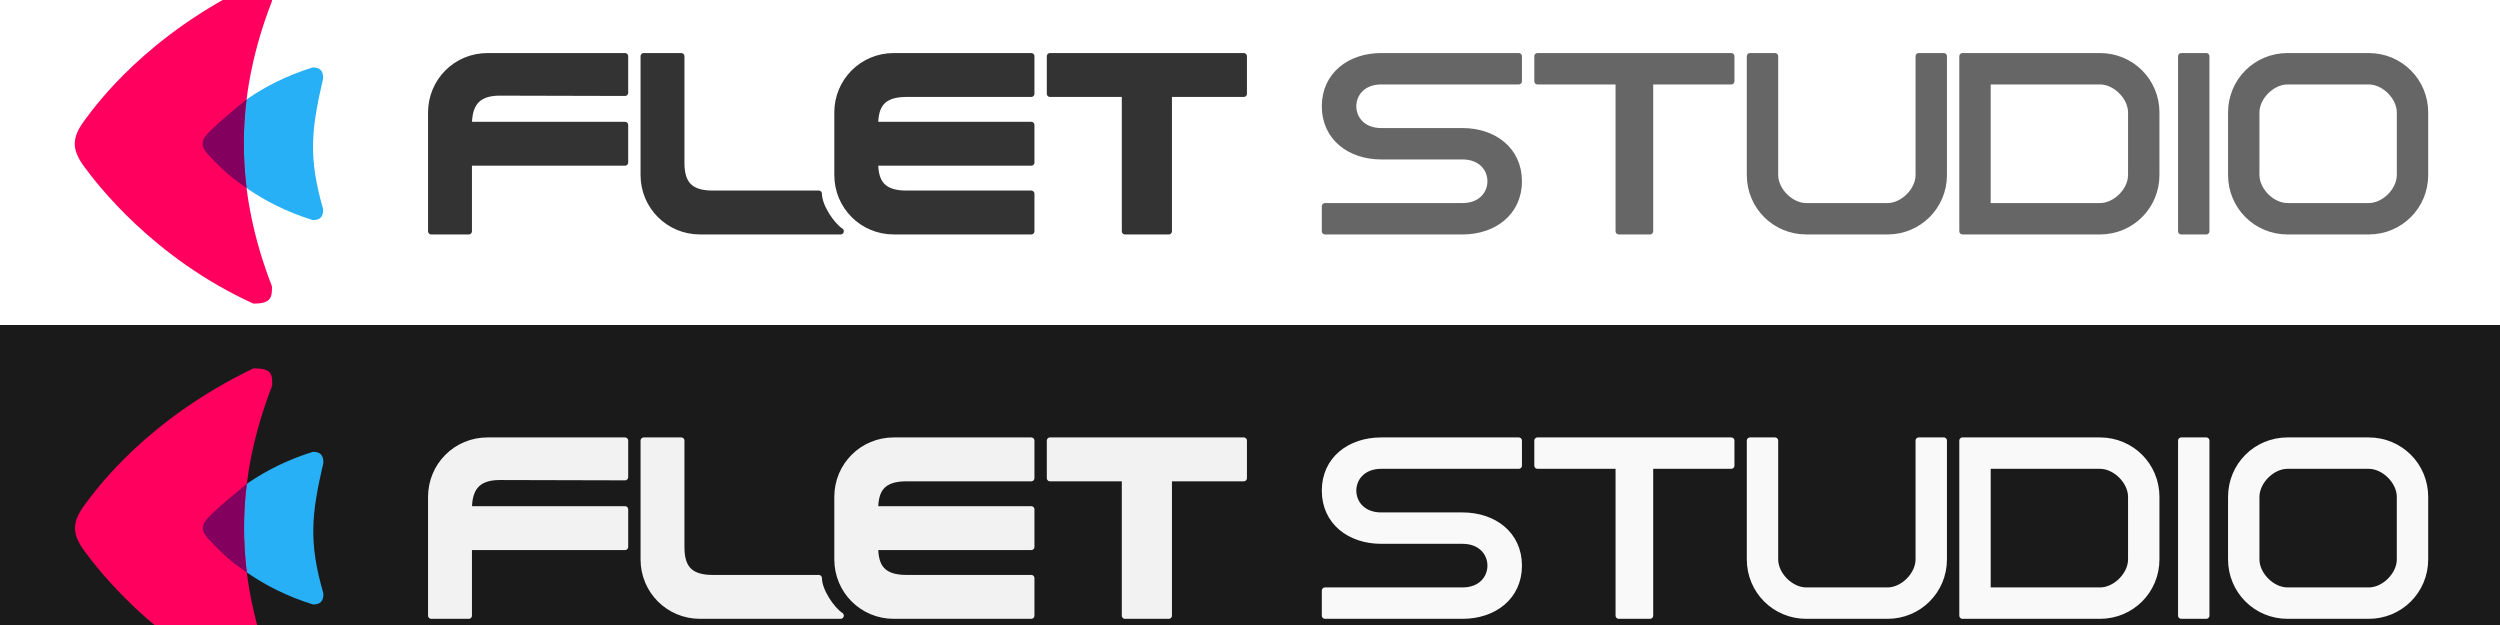
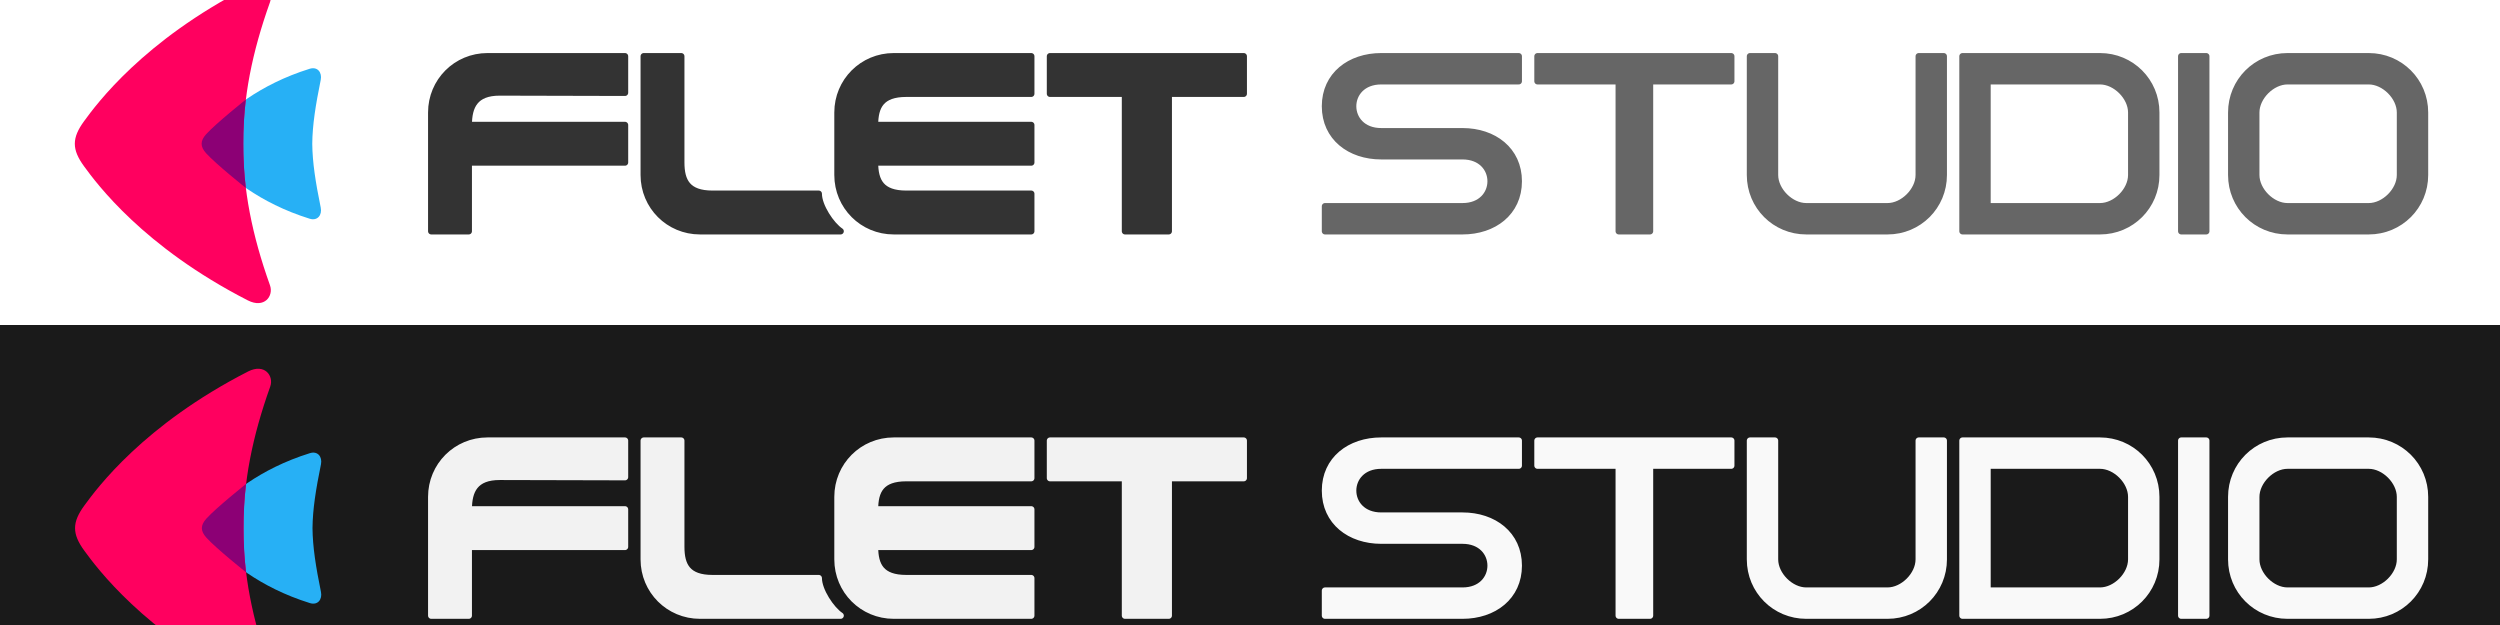
<svg xmlns="http://www.w3.org/2000/svg" viewBox="0 0 4000 1000" role="img" aria-label="FLET" version="1.1" id="svg4" width="4000" height="1000">
  <defs id="defs4" />
+   <g id="g18-6" transform="matrix(1.268514,0,0,1.268514,76.80209,746.8591)">
+     <path fill="#0098da" fill-opacity="0.639" d="m 200.638,-393.817 c -9.172,-9.553 -9.172,-17.719 0,-27.272 C 226.845,-448.383 266,-482 330,-502 c 9.965,-3.114 15.9,4.638 14,14 -6.548,32.266 -10.418,56.475 -10.686,80.547 0.268,24.072 4.138,48.281 10.686,80.547 1.9,9.362 -4.035,17.114 -14,14 -64,-20 -103.155,-53.617 -129.362,-80.911 z" id="path2-6-5-3-0-5-8-10-7" style="display:inline;mix-blend-mode:normal;fill:#27b0f5;fill-opacity:1;stroke-width:2.62;stroke-dasharray:none" />
+     <path fill="#ee3167" d="m 45.578,-378.883 c -15.675,-21.427 -15.675,-35.712 0,-57.14 C 61.253,-457.45 120,-537.416 252,-605 c 20.929,-10.716 32.805,5.547 28,19 -22.769,63.754 -34.018,120.852 -33.745,178.547 -0.273,57.696 10.976,114.793 33.745,178.547 4.805,13.453 -7.071,29.716 -28,19 C 120,-277.49 61.253,-357.455 45.578,-378.883 Z" id="path1-7-1-7-9-5-9-6-8" style="fill:#ff005f;fill-opacity:1;stroke-width:0;stroke-dasharray:none" />
+     <path id="path5-7-0-3-8-3-0-0" style="display:inline;mix-blend-mode:normal;fill:#8c0075;fill-opacity:1;stroke-width:2.238;stroke-dasharray:none" d="m 199.459,-395.446 c -7.6,-8.413 -7.6,-15.6 0,-24.013 12.563,-13.907 50.058,-43.722 50.058,-43.722 -2.164,18.27 -3.204,37.067 -3.137,55.729 -0.067,18.661 0.973,37.458 3.137,55.729 0,0 -37.495,-29.815 -50.058,-43.722 z" />
+   </g>
  <rect style="font-variation-settings:'wght' 500;fill:#1a1a1a;stroke:#4d4d4d;stroke-width:0" id="rect2" width="4225" height="640" x="-25" y="520" />
-   <path d="m 1680,90 h 310 v 60 h -120 v 220 h -70 V 150 h -120 z" id="path4" style="fill:#333333;fill-opacity:1;stroke:#333333;stroke-width:10.227;stroke-linecap:round;stroke-linejoin:round;stroke-dasharray:none;stroke-opacity:1" />
-   <path d="m 1340,180 c 0,-50 40,-90 90,-90 h 220 v 60 h -200 c -40,0 -50,20 -50,50 h 250 v 60 h -250 c 0,30 10,50 50,50 h 200 v 60 h -220 c -50,0 -90,-40 -90,-90 z" id="path3" style="fill:#333333;fill-opacity:1;stroke:#333333;stroke-width:10.227;stroke-linecap:round;stroke-linejoin:round;stroke-dasharray:none;stroke-opacity:1" />
-   <path d="m 1030,90 h 60 v 170 c 0,30 10,50 50,50 50,0 100,0 170,0 0,20 20,50 35,60 h -225 c -50,0 -90,-40 -90,-90 z" id="path2" style="fill:#333333;fill-opacity:1;stroke:#333333;stroke-width:10.227;stroke-linecap:round;stroke-linejoin:round;stroke-dasharray:none;stroke-opacity:1" />
-   <path d="m 780,90 h 220 v 58.434 L 799.734,147.928 C 760,147.827 750,170 750,200 h 250 v 60 H 750 V 370 H 690 V 180 c 0,-50 40,-90 90,-90 z" id="path1-0" style="fill:#333333;fill-opacity:1;stroke:#333333;stroke-width:10.227;stroke-linecap:round;stroke-linejoin:round;stroke-dasharray:none;stroke-opacity:1" />
-   <path d="m 2430,90 h -220 c -50,0 -90,30 -90,80 0,50 40,80 90,80 h 130 c 60,0 60,80 0,80 h -220 v 40 h 220 c 50,0 90,-30 90,-80 0,-50 -40,-80 -90,-80 h -130 c -60,0 -60,-80 0,-80 h 220 z" id="path-s" style="fill:#666666;fill-opacity:1;stroke:#666666;stroke-width:10.227;stroke-linecap:round;stroke-linejoin:round;stroke-dasharray:none;stroke-opacity:1" />
-   <path d="m 2460,90 h 310 v 40 h -130 v 240 h -50 V 130 h -130 z" id="path-t2" style="fill:#666666;fill-opacity:1;stroke:#666666;stroke-width:10.227;stroke-linecap:round;stroke-linejoin:round;stroke-dasharray:none;stroke-opacity:1" />
-   <path d="m 2800,90 h 40 v 190 c 0,25 25,50 50,50 h 130 c 25,0 50,-25 50,-50 V 90 h 40 v 190 c 0,50 -40,90 -90,90 h -130 c -50,0 -90,-40 -90,-90 z" id="path-u" style="fill:#666666;fill-opacity:1;stroke:#666666;stroke-width:10.227;stroke-linecap:round;stroke-linejoin:round;stroke-dasharray:none;stroke-opacity:1" />
-   <path d="m 3140,90 h 220 c 50,0 90,40 90,90 v 100 c 0,50 -40,90 -90,90 h -220 z m 40,40 v 200 h 180 c 25,0 50,-25 50,-50 V 180 c 0,-25 -25,-50 -50,-50 z" id="path-d" style="fill:#666666;fill-opacity:1;stroke:#666666;stroke-width:10.227;stroke-linecap:round;stroke-linejoin:round;stroke-dasharray:none;stroke-opacity:1" />
-   <path d="m 3490,90 h 40 v 280 h -40 z" id="path-i" style="fill:#666666;fill-opacity:1;stroke:#666666;stroke-width:10.227;stroke-linecap:round;stroke-linejoin:round;stroke-dasharray:none;stroke-opacity:1" />
-   <path d="m 3660,90 h 130 c 50,0 90,40 90,90 v 100 c 0,50 -40,90 -90,90 h -130 c -50,0 -90,-40 -90,-90 V 180 c 0,-50 40,-90 90,-90 z m 0,40 c -25,0 -50,25 -50,50 v 100 c 0,25 25,50 50,50 h 130 c 25,0 50,-25 50,-50 V 180 c 0,-25 -25,-50 -50,-50 z" id="path-o" style="fill:#666666;fill-opacity:1;stroke:#666666;stroke-width:10.227;stroke-linecap:round;stroke-linejoin:round;stroke-dasharray:none;stroke-opacity:1" />
-   <path d="m 1680,705 h 310 v 60 h -120 v 220 h -70 V 765 h -120 z" id="path4-9" style="fill:#f2f2f2;fill-opacity:1;stroke:#f2f2f2;stroke-width:10.227;stroke-linecap:round;stroke-linejoin:round;stroke-dasharray:none;stroke-opacity:1" />
-   <path d="m 1340,795 c 0,-50 40,-90 90,-90 h 220 v 60 h -200 c -40,0 -50,20 -50,50 h 250 v 60 h -250 c 0,30 10,50 50,50 h 200 v 60 h -220 c -50,0 -90,-40 -90,-90 z" id="path3-1" style="fill:#f2f2f2;fill-opacity:1;stroke:#f2f2f2;stroke-width:10.227;stroke-linecap:round;stroke-linejoin:round;stroke-dasharray:none;stroke-opacity:1" />
-   <path d="m 1030,705 h 60 v 170 c 0,30 10,50 50,50 50,0 100,0 170,0 0,20 20,50 35,60 h -225 c -50,0 -90,-40 -90,-90 z" id="path2-7" style="fill:#f2f2f2;fill-opacity:1;stroke:#f2f2f2;stroke-width:10.227;stroke-linecap:round;stroke-linejoin:round;stroke-dasharray:none;stroke-opacity:1" />
-   <path d="m 780,705 h 220 v 58.434 L 799.734,762.928 C 760,762.827 750,785 750,815 h 250 v 60 H 750 V 985 H 690 V 795 c 0,-50 40,-90 90,-90 z" id="path1-0-5" style="fill:#f2f2f2;fill-opacity:1;stroke:#f2f2f2;stroke-width:10.227;stroke-linecap:round;stroke-linejoin:round;stroke-dasharray:none;stroke-opacity:1" />
-   <path d="m 2430,705 h -220 c -50,0 -90,30 -90,80 0,50 40,80 90,80 h 130 c 60,0 60,80 0,80 h -220 v 40 h 220 c 50,0 90,-30 90,-80 0,-50 -40,-80 -90,-80 h -130 c -60,0 -60,-80 0,-80 h 220 z" id="path-s-8" style="fill:#f9f9f9;fill-opacity:1;stroke:#f9f9f9;stroke-width:10.227;stroke-linecap:round;stroke-linejoin:round;stroke-dasharray:none;stroke-opacity:1" />
-   <path d="m 2460,705 h 310 v 40 h -130 v 240 h -50 V 745 h -130 z" id="path-t2-3" style="fill:#f9f9f9;fill-opacity:1;stroke:#f9f9f9;stroke-width:10.227;stroke-linecap:round;stroke-linejoin:round;stroke-dasharray:none;stroke-opacity:1" />
-   <path d="m 2800,705 h 40 v 190 c 0,25 25,50 50,50 h 130 c 25,0 50,-25 50,-50 V 705 h 40 v 190 c 0,50 -40,90 -90,90 h -130 c -50,0 -90,-40 -90,-90 z" id="path-u-5" style="fill:#f9f9f9;fill-opacity:1;stroke:#f9f9f9;stroke-width:10.227;stroke-linecap:round;stroke-linejoin:round;stroke-dasharray:none;stroke-opacity:1" />
-   <path d="m 3140,705 h 220 c 50,0 90,40 90,90 v 100 c 0,50 -40,90 -90,90 h -220 z m 40,40 v 200 h 180 c 25,0 50,-25 50,-50 V 795 c 0,-25 -25,-50 -50,-50 z" id="path-d-2" style="fill:#f9f9f9;fill-opacity:1;stroke:#f9f9f9;stroke-width:10.227;stroke-linecap:round;stroke-linejoin:round;stroke-dasharray:none;stroke-opacity:1" />
-   <path d="m 3490,705 h 40 v 280 h -40 z" id="path-i-2" style="fill:#f9f9f9;fill-opacity:1;stroke:#f9f9f9;stroke-width:10.227;stroke-linecap:round;stroke-linejoin:round;stroke-dasharray:none;stroke-opacity:1" />
-   <path d="m 3660,705 h 130 c 50,0 90,40 90,90 v 100 c 0,50 -40,90 -90,90 h -130 c -50,0 -90,-40 -90,-90 V 795 c 0,-50 40,-90 90,-90 z m 0,40 c -25,0 -50,25 -50,50 v 100 c 0,25 25,50 50,50 h 130 c 25,0 50,-25 50,-50 V 795 c 0,-25 -25,-50 -50,-50 z" id="path-o-6" style="fill:#f9f9f9;fill-opacity:1;stroke:#f9f9f9;stroke-width:10.227;stroke-linecap:round;stroke-linejoin:round;stroke-dasharray:none;stroke-opacity:1" />
-   <g id="g3-7-5-9-8" transform="matrix(1.565192,0,0,1.565192,-1594.03,1503.762)">
-     <path fill="#0098da" fill-opacity="0.639" d="m 1231.312,-409.737 c -7.491,-7.802 -7.491,-14.489 0,-22.291 21.403,-22.291 53.507,-50.155 107.014,-66.873 7.491,0 10.701,3.344 10.701,11.146 -12.334,52.97 -15.205,81.274 0,133.746 0,8.019 -3.002,11.145 -10.701,11.145 -53.507,-16.718 -85.611,-44.582 -107.014,-66.873 z" id="path2-6-5-3-0-5-8-10-3-8-3" style="display:inline;mix-blend-mode:normal;fill:#27b0f5;fill-opacity:1;stroke-width:2.14;stroke-dasharray:none" />
-     <path fill="#ee3167" d="m 1104.677,-444.224 c 12.802,-17.499 64.008,-87.497 172.822,-139.995 19.202,0 19.202,5.833 19.202,17.499 -38.405,99.163 -38.405,192.493 0,291.656 0,10.087 0,17.948 -19.202,17.499 -102.413,-46.665 -160.02,-122.496 -172.822,-139.995 -12.802,-17.499 -12.802,-29.166 0,-46.665 z" id="path1-7-1-7-9-5-9-6-0-1-7" style="fill:#ff005f;fill-opacity:1;stroke-width:0;stroke-dasharray:none" />
-     <path id="path5-7-0-3-8-3-0-1-1-0" style="display:inline;mix-blend-mode:normal;fill:#83005f;fill-opacity:1;stroke-width:1.828;stroke-dasharray:none" d="m 1230.349,-430.697 c -6.207,6.871 -6.207,12.76 0,19.631 10.26,11.358 22.475,23.677 40.388,35.47 -3.778,-30.375 -3.737,-62.294 -0.017,-90.529 0,0 -30.111,24.07 -40.37,35.428 z" />
+   <g id="g1">
+     <path d="m 1680,90 h 310 v 60 h -120 v 220 h -70 V 150 h -120 z" id="path4" style="fill:#333333;fill-opacity:1;stroke:#333333;stroke-width:10.227;stroke-linecap:round;stroke-linejoin:round;stroke-dasharray:none;stroke-opacity:1" />
+     <path d="m 1340,180 c 0,-50 40,-90 90,-90 h 220 v 60 h -200 c -40,0 -50,20 -50,50 h 250 v 60 h -250 c 0,30 10,50 50,50 h 200 v 60 h -220 c -50,0 -90,-40 -90,-90 z" id="path3" style="fill:#333333;fill-opacity:1;stroke:#333333;stroke-width:10.227;stroke-linecap:round;stroke-linejoin:round;stroke-dasharray:none;stroke-opacity:1" />
+     <path d="m 1030,90 h 60 v 170 c 0,30 10,50 50,50 50,0 100,0 170,0 0,20 20,50 35,60 h -225 c -50,0 -90,-40 -90,-90 z" id="path2" style="fill:#333333;fill-opacity:1;stroke:#333333;stroke-width:10.227;stroke-linecap:round;stroke-linejoin:round;stroke-dasharray:none;stroke-opacity:1" />
+     <path d="m 780,90 h 220 v 58.434 L 799.734,147.928 C 760,147.827 750,170 750,200 h 250 v 60 H 750 V 370 H 690 V 180 c 0,-50 40,-90 90,-90 z" id="path1-0" style="fill:#333333;fill-opacity:1;stroke:#333333;stroke-width:10.227;stroke-linecap:round;stroke-linejoin:round;stroke-dasharray:none;stroke-opacity:1" />
+     <path d="m 2430,90 h -220 c -50,0 -90,30 -90,80 0,50 40,80 90,80 h 130 c 60,0 60,80 0,80 h -220 v 40 h 220 c 50,0 90,-30 90,-80 0,-50 -40,-80 -90,-80 h -130 c -60,0 -60,-80 0,-80 h 220 z" id="path-s" style="fill:#666666;fill-opacity:1;stroke:#666666;stroke-width:10.227;stroke-linecap:round;stroke-linejoin:round;stroke-dasharray:none;stroke-opacity:1" />
+     <path d="m 2460,90 h 310 v 40 h -130 v 240 h -50 V 130 h -130 z" id="path-t2" style="fill:#666666;fill-opacity:1;stroke:#666666;stroke-width:10.227;stroke-linecap:round;stroke-linejoin:round;stroke-dasharray:none;stroke-opacity:1" />
+     <path d="m 2800,90 h 40 v 190 c 0,25 25,50 50,50 h 130 c 25,0 50,-25 50,-50 V 90 h 40 v 190 c 0,50 -40,90 -90,90 h -130 c -50,0 -90,-40 -90,-90 z" id="path-u" style="fill:#666666;fill-opacity:1;stroke:#666666;stroke-width:10.227;stroke-linecap:round;stroke-linejoin:round;stroke-dasharray:none;stroke-opacity:1" />
+     <path d="m 3140,90 h 220 c 50,0 90,40 90,90 v 100 c 0,50 -40,90 -90,90 h -220 z m 40,40 v 200 h 180 c 25,0 50,-25 50,-50 V 180 c 0,-25 -25,-50 -50,-50 z" id="path-d" style="fill:#666666;fill-opacity:1;stroke:#666666;stroke-width:10.227;stroke-linecap:round;stroke-linejoin:round;stroke-dasharray:none;stroke-opacity:1" />
+     <path d="m 3490,90 h 40 v 280 h -40 z" id="path-i" style="fill:#666666;fill-opacity:1;stroke:#666666;stroke-width:10.227;stroke-linecap:round;stroke-linejoin:round;stroke-dasharray:none;stroke-opacity:1" />
+     <path d="m 3660,90 h 130 c 50,0 90,40 90,90 v 100 c 0,50 -40,90 -90,90 h -130 c -50,0 -90,-40 -90,-90 V 180 c 0,-50 40,-90 90,-90 z m 0,40 c -25,0 -50,25 -50,50 v 100 c 0,25 25,50 50,50 h 130 c 25,0 50,-25 50,-50 V 180 c 0,-25 -25,-50 -50,-50 z" id="path-o" style="fill:#666666;fill-opacity:1;stroke:#666666;stroke-width:10.227;stroke-linecap:round;stroke-linejoin:round;stroke-dasharray:none;stroke-opacity:1" />
  </g>
-   <g id="g3-7-5-9-8-2" transform="matrix(1.565192,0,0,1.565192,-1594.418,888.762)">
-     <path fill="#0098da" fill-opacity="0.639" d="m 1231.312,-409.737 c -7.491,-7.802 -7.491,-14.489 0,-22.291 21.403,-22.291 53.507,-50.155 107.014,-66.873 7.491,0 10.701,3.344 10.701,11.146 -12.334,52.97 -15.205,81.274 0,133.746 0,8.019 -3.002,11.145 -10.701,11.145 -53.507,-16.718 -85.611,-44.582 -107.014,-66.873 z" id="path2-6-5-3-0-5-8-10-3-8-3-8" style="display:inline;mix-blend-mode:normal;fill:#27b0f5;fill-opacity:1;stroke-width:2.14;stroke-dasharray:none" />
-     <path fill="#ee3167" d="m 1104.677,-444.224 c 12.802,-17.499 64.008,-87.497 172.822,-139.995 19.202,0 19.202,5.833 19.202,17.499 -38.405,99.163 -38.405,192.493 0,291.656 0,10.087 0,17.948 -19.202,17.499 -102.413,-46.665 -160.02,-122.496 -172.822,-139.995 -12.802,-17.499 -12.802,-29.166 0,-46.665 z" id="path1-7-1-7-9-5-9-6-0-1-7-2" style="fill:#ff005f;fill-opacity:1;stroke-width:0;stroke-dasharray:none" />
-     <path id="path5-7-0-3-8-3-0-1-1-0-4" style="display:inline;mix-blend-mode:normal;fill:#83005f;fill-opacity:1;stroke-width:1.828;stroke-dasharray:none" d="m 1230.349,-430.697 c -6.207,6.871 -6.207,12.76 0,19.631 10.26,11.358 22.475,23.677 40.388,35.47 -3.778,-30.375 -3.737,-62.294 -0.017,-90.529 0,0 -30.111,24.07 -40.37,35.428 z" />
+   <g id="g2">
+     <path d="m 1680,705 h 310 v 60 h -120 v 220 h -70 V 765 h -120 z" id="path4-9" style="fill:#f2f2f2;fill-opacity:1;stroke:#f2f2f2;stroke-width:10.227;stroke-linecap:round;stroke-linejoin:round;stroke-dasharray:none;stroke-opacity:1" />
+     <path d="m 1340,795 c 0,-50 40,-90 90,-90 h 220 v 60 h -200 c -40,0 -50,20 -50,50 h 250 v 60 h -250 c 0,30 10,50 50,50 h 200 v 60 h -220 c -50,0 -90,-40 -90,-90 z" id="path3-1" style="fill:#f2f2f2;fill-opacity:1;stroke:#f2f2f2;stroke-width:10.227;stroke-linecap:round;stroke-linejoin:round;stroke-dasharray:none;stroke-opacity:1" />
+     <path d="m 1030,705 h 60 v 170 c 0,30 10,50 50,50 50,0 100,0 170,0 0,20 20,50 35,60 h -225 c -50,0 -90,-40 -90,-90 z" id="path2-7" style="fill:#f2f2f2;fill-opacity:1;stroke:#f2f2f2;stroke-width:10.227;stroke-linecap:round;stroke-linejoin:round;stroke-dasharray:none;stroke-opacity:1" />
+     <path d="m 780,705 h 220 v 58.434 L 799.734,762.928 C 760,762.827 750,785 750,815 h 250 v 60 H 750 V 985 H 690 V 795 c 0,-50 40,-90 90,-90 z" id="path1-0-5" style="fill:#f2f2f2;fill-opacity:1;stroke:#f2f2f2;stroke-width:10.227;stroke-linecap:round;stroke-linejoin:round;stroke-dasharray:none;stroke-opacity:1" />
+     <path d="m 2430,705 h -220 c -50,0 -90,30 -90,80 0,50 40,80 90,80 h 130 c 60,0 60,80 0,80 h -220 v 40 h 220 c 50,0 90,-30 90,-80 0,-50 -40,-80 -90,-80 h -130 c -60,0 -60,-80 0,-80 h 220 z" id="path-s-8" style="fill:#f9f9f9;fill-opacity:1;stroke:#f9f9f9;stroke-width:10.227;stroke-linecap:round;stroke-linejoin:round;stroke-dasharray:none;stroke-opacity:1" />
+     <path d="m 2460,705 h 310 v 40 h -130 v 240 h -50 V 745 h -130 z" id="path-t2-3" style="fill:#f9f9f9;fill-opacity:1;stroke:#f9f9f9;stroke-width:10.227;stroke-linecap:round;stroke-linejoin:round;stroke-dasharray:none;stroke-opacity:1" />
+     <path d="m 2800,705 h 40 v 190 c 0,25 25,50 50,50 h 130 c 25,0 50,-25 50,-50 V 705 h 40 v 190 c 0,50 -40,90 -90,90 h -130 c -50,0 -90,-40 -90,-90 z" id="path-u-5" style="fill:#f9f9f9;fill-opacity:1;stroke:#f9f9f9;stroke-width:10.227;stroke-linecap:round;stroke-linejoin:round;stroke-dasharray:none;stroke-opacity:1" />
+     <path d="m 3140,705 h 220 c 50,0 90,40 90,90 v 100 c 0,50 -40,90 -90,90 h -220 z m 40,40 v 200 h 180 c 25,0 50,-25 50,-50 V 795 c 0,-25 -25,-50 -50,-50 z" id="path-d-2" style="fill:#f9f9f9;fill-opacity:1;stroke:#f9f9f9;stroke-width:10.227;stroke-linecap:round;stroke-linejoin:round;stroke-dasharray:none;stroke-opacity:1" />
+     <path d="m 3490,705 h 40 v 280 h -40 z" id="path-i-2" style="fill:#f9f9f9;fill-opacity:1;stroke:#f9f9f9;stroke-width:10.227;stroke-linecap:round;stroke-linejoin:round;stroke-dasharray:none;stroke-opacity:1" />
+     <path d="m 3660,705 h 130 c 50,0 90,40 90,90 v 100 c 0,50 -40,90 -90,90 h -130 c -50,0 -90,-40 -90,-90 V 795 c 0,-50 40,-90 90,-90 z m 0,40 c -25,0 -50,25 -50,50 v 100 c 0,25 25,50 50,50 h 130 c 25,0 50,-25 50,-50 V 795 c 0,-25 -25,-50 -50,-50 z" id="path-o-6" style="fill:#f9f9f9;fill-opacity:1;stroke:#f9f9f9;stroke-width:10.227;stroke-linecap:round;stroke-linejoin:round;stroke-dasharray:none;stroke-opacity:1" />
+   </g>
+   <g id="g18-6-8" transform="matrix(1.268514,0,0,1.268514,77.1871,1361.859)">
+     <path fill="#0098da" fill-opacity="0.639" d="m 200.638,-393.817 c -9.172,-9.553 -9.172,-17.719 0,-27.272 C 226.845,-448.383 266,-482 330,-502 c 9.965,-3.114 15.9,4.638 14,14 -6.548,32.266 -10.418,56.475 -10.686,80.547 0.268,24.072 4.138,48.281 10.686,80.547 1.9,9.362 -4.035,17.114 -14,14 -64,-20 -103.155,-53.617 -129.362,-80.911 z" id="path2-6-5-3-0-5-8-10-7-3" style="display:inline;mix-blend-mode:normal;fill:#27b0f5;fill-opacity:1;stroke-width:2.62;stroke-dasharray:none" />
+     <path fill="#ee3167" d="m 45.578,-378.883 c -15.675,-21.427 -15.675,-35.712 0,-57.14 C 61.253,-457.45 120,-537.416 252,-605 c 20.929,-10.716 32.805,5.547 28,19 -22.769,63.754 -34.018,120.852 -33.745,178.547 -0.273,57.696 10.976,114.793 33.745,178.547 4.805,13.453 -7.071,29.716 -28,19 C 120,-277.49 61.253,-357.455 45.578,-378.883 Z" id="path1-7-1-7-9-5-9-6-8-6" style="fill:#ff005f;fill-opacity:1;stroke-width:0;stroke-dasharray:none" />
+     <path id="path5-7-0-3-8-3-0-0-0" style="display:inline;mix-blend-mode:normal;fill:#8c0075;fill-opacity:1;stroke-width:2.238;stroke-dasharray:none" d="m 199.459,-395.446 c -7.6,-8.413 -7.6,-15.6 0,-24.013 12.563,-13.907 50.058,-43.722 50.058,-43.722 -2.164,18.27 -3.204,37.067 -3.137,55.729 -0.067,18.661 0.973,37.458 3.137,55.729 0,0 -37.495,-29.815 -50.058,-43.722 z" />
  </g>
</svg>
